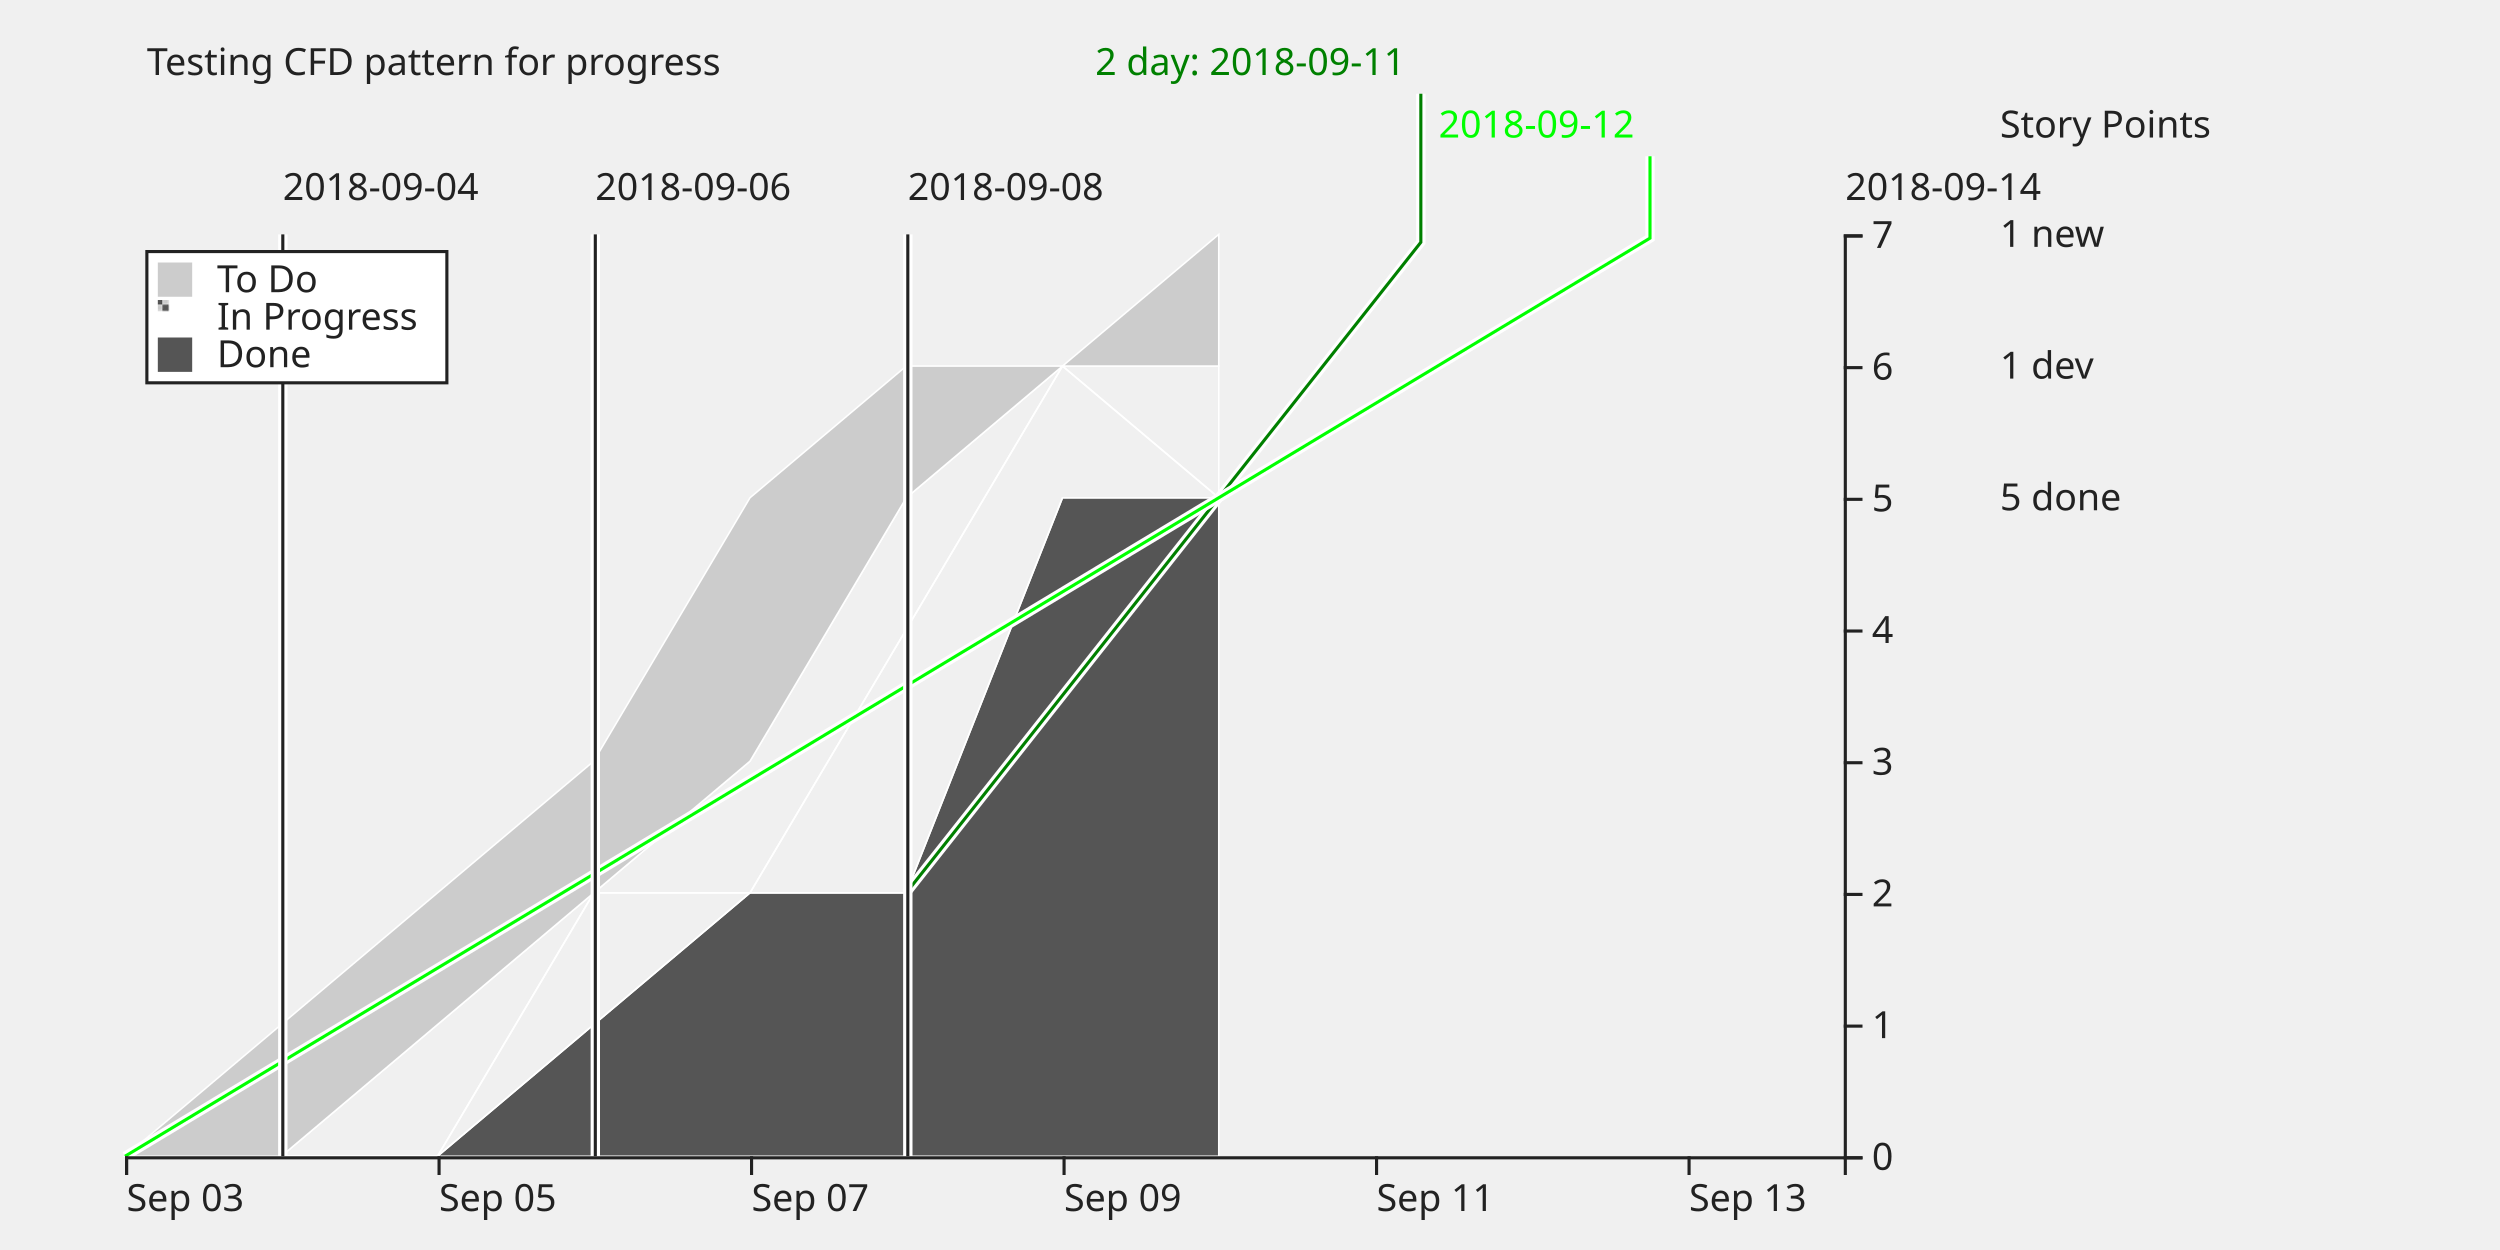
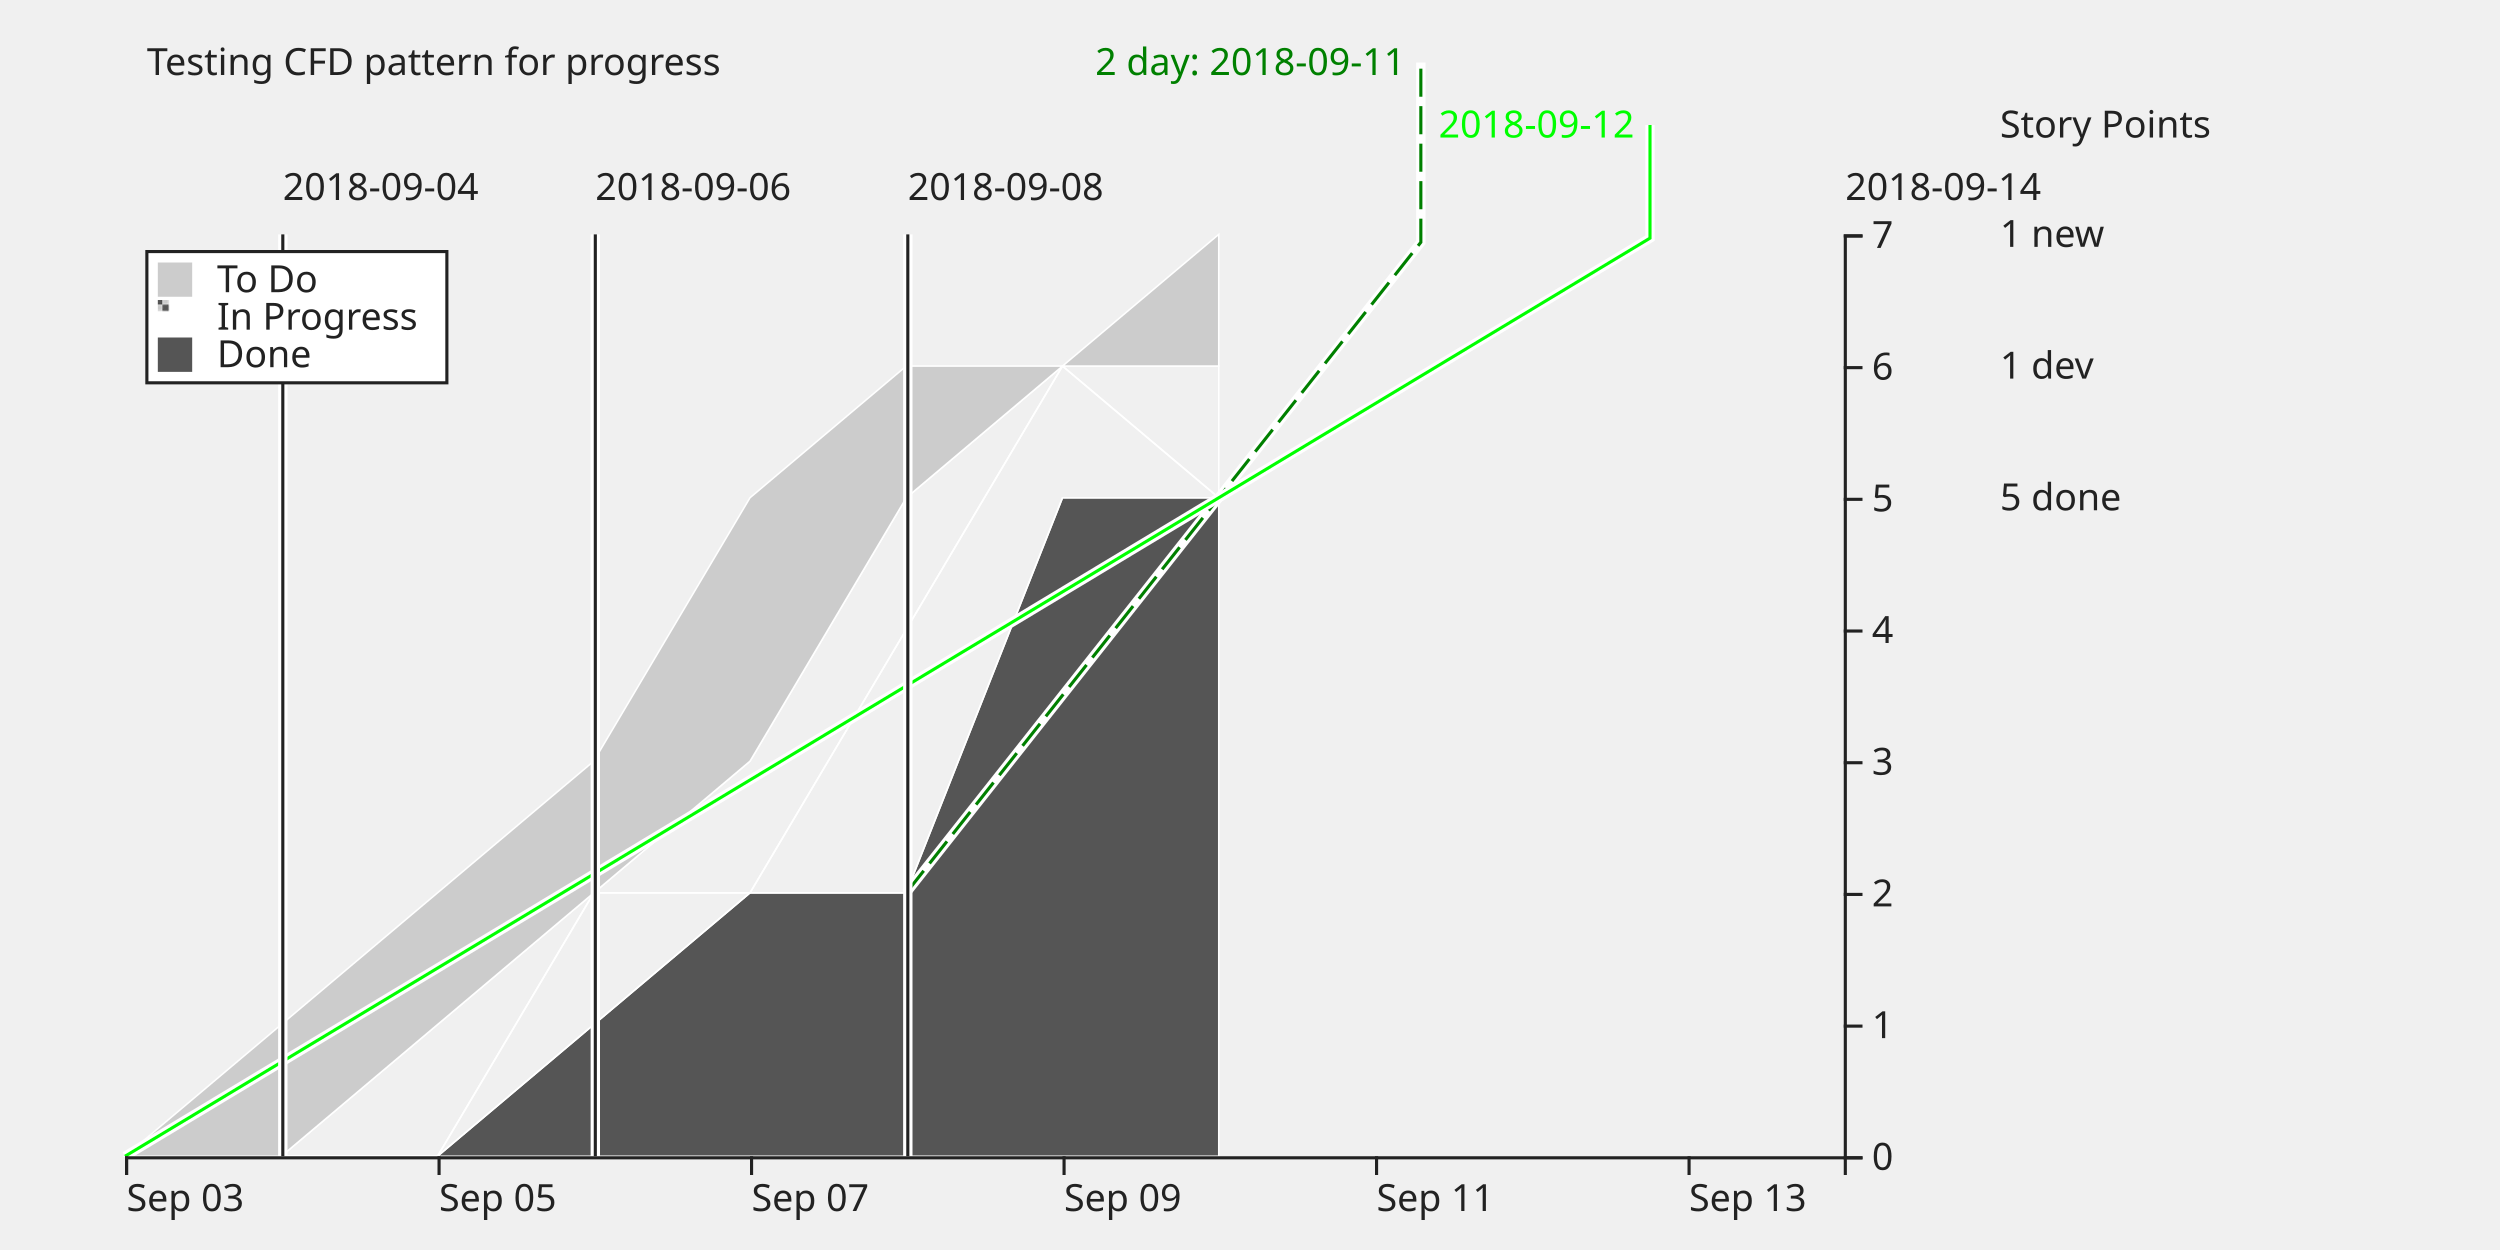
<svg xmlns="http://www.w3.org/2000/svg" width="800" height="400">
  <defs>
    <pattern id="pattern-checkers" x="0" y="0" width="4" height="4" patternunits="userSpaceOnUse">
      <rect x="0" y="0" width="2" height="2" style="fill: #555;" />
      <rect x="2" y="0" width="2" height="2" style="fill: #ccc;" />
      <rect x="0" y="2" width="2" height="2" style="fill: #ccc;" />
      <rect x="2" y="2" width="2" height="2" style="fill: #555;" />
    </pattern>
  </defs>
  <g transform="translate(40,75)">
    <g class="layer">
      <path class="area" style="fill: #555; stroke: #fff; stroke-width: 0.5;" d="M0,295L50,295L100,295L150,252.857L200,210.714L250,210.714L300,84.286L350,84.286L350,295L300,295L250,295L200,295L150,295L100,295L50,295L0,295Z" />
      <text x="600" y="84.286" dy="4px" font-size="12px" font-family="sans-serif" style="text-anchor: start; fill: #222;">5 done</text>
    </g>
    <g class="layer">
      <path class="area" style="fill: url(#pattern-checkers); stroke: #fff; stroke-width: 0.5;" d="M0,295L50,295L100,295L150,210.714L200,210.714L250,126.429L300,42.143L350,84.286L350,84.286L300,84.286L250,210.714L200,210.714L150,252.857L100,295L50,295L0,295Z" />
    </g>
    <g class="layer">
      <path class="area" style="fill: url(#pattern-checkers); stroke: #fff; stroke-width: 0.5;" d="M0,295L50,295L100,252.857L150,210.714L200,168.571L250,84.286L300,42.143L350,42.143L350,84.286L300,42.143L250,126.429L200,210.714L150,210.714L100,295L50,295L0,295Z" />
      <text x="600" y="42.143" dy="4px" font-size="12px" font-family="sans-serif" style="text-anchor: start; fill: #222;">1 dev</text>
    </g>
    <g class="layer">
      <path class="area" style="fill: #ccc; stroke: #fff; stroke-width: 0.5;" d="M0,295L50,252.857L100,210.714L150,168.571L200,84.286L250,42.143L300,42.143L350,0L350,42.143L300,42.143L250,84.286L200,168.571L150,210.714L100,252.857L50,295L0,295Z" />
      <text x="600" y="0" dy="4px" font-size="12px" font-family="sans-serif" style="text-anchor: start; fill: #222;">1 new</text>
    </g>
-     <path d="M250,210.714L414.667,2.529L414.667,-45" fill="none" style="stroke-width: 3; stroke: #fff;" />
-     <path d="M250,210.714L414.667,2.529L414.667,-45" fill="none" style="stroke-width: 1; stroke: green;" />
+     <path d="M250,210.714L414.667,2.529L414.667,-55" fill="none" style="stroke-width: 3; stroke: #fff;" />
+     <path d="M250,210.714L414.667,2.529L414.667,-55" fill="none" style="stroke-width: 1; stroke: green; stroke-dasharray: 9, 3;" />
    <rect style="fill: #fff;" />
    <text x="409.667" y="-55" dy="4px" font-size="12px" font-family="sans-serif" style="fill: green; text-anchor: end;">2 day: 2018-09-11</text>
-     <path d="M0,295L488,1.204L488,-25" fill="none" style="stroke-width: 3; stroke: #fff;" />
-     <path d="M0,295L488,1.204L488,-25" fill="none" style="stroke-width: 1; stroke: lime;" />
+     <path d="M0,295L488,1.204L488,-35" fill="none" style="stroke-width: 3; stroke: #fff;" />
+     <path d="M0,295L488,1.204L488,-35" fill="none" style="stroke-width: 1; stroke: lime;" />
    <rect style="fill: #fff;" />
    <text x="483" y="-35" dy="4px" font-size="12px" font-family="sans-serif" style="fill: lime; text-anchor: end;">2018-09-12</text>
    <line x1="50.5" y1="295" x2="50.5" y2="0" style="stroke-width: 3; stroke: #fff;" />
    <line x1="50.5" y1="295" x2="50.5" y2="0" style="stroke-width: 1; stroke: #222;" />
    <rect style="fill: #fff;" />
    <text x="50.5" y="-15" dy="4px" font-size="12px" font-family="sans-serif" style="fill: #222; text-anchor: start;">2018-09-04</text>
    <line x1="150.5" y1="295" x2="150.5" y2="0" style="stroke-width: 3; stroke: #fff;" />
    <line x1="150.5" y1="295" x2="150.5" y2="0" style="stroke-width: 1; stroke: #222;" />
    <rect style="fill: #fff;" />
    <text x="150.5" y="-15" dy="4px" font-size="12px" font-family="sans-serif" style="fill: #222; text-anchor: start;">2018-09-06</text>
    <line x1="250.5" y1="295" x2="250.5" y2="0" style="stroke-width: 3; stroke: #fff;" />
    <line x1="250.5" y1="295" x2="250.5" y2="0" style="stroke-width: 1; stroke: #222;" />
    <rect style="fill: #fff;" />
    <text x="250.5" y="-15" dy="4px" font-size="12px" font-family="sans-serif" style="fill: #222; text-anchor: start;">2018-09-08</text>
    <rect style="fill: #fff;" />
    <text x="550.5" y="-15" dy="4px" font-size="12px" font-family="sans-serif" style="fill: #222; text-anchor: start;">2018-09-14</text>
    <g transform="translate(0,295)" fill="none" font-size="10" font-family="sans-serif" text-anchor="middle">
      <path class="domain" stroke="currentColor" d="M0.5,6V0.5H550.5V6" style="stroke: #222;" />
      <g class="tick" opacity="1" transform="translate(0.5,0)">
        <line stroke="currentColor" y2="6" style="stroke: #222;" />
        <text fill="currentColor" y="9" dy="0.71em" style="fill: #222; text-anchor: start;" font-size="12px" font-family="sans-serif">Sep 03</text>
      </g>
      <g class="tick" opacity="1" transform="translate(100.5,0)">
        <line stroke="currentColor" y2="6" style="stroke: #222;" />
        <text fill="currentColor" y="9" dy="0.71em" style="fill: #222; text-anchor: start;" font-size="12px" font-family="sans-serif">Sep 05</text>
      </g>
      <g class="tick" opacity="1" transform="translate(200.5,0)">
        <line stroke="currentColor" y2="6" style="stroke: #222;" />
        <text fill="currentColor" y="9" dy="0.71em" style="fill: #222; text-anchor: start;" font-size="12px" font-family="sans-serif">Sep 07</text>
      </g>
      <g class="tick" opacity="1" transform="translate(300.5,0)">
        <line stroke="currentColor" y2="6" style="stroke: #222;" />
        <text fill="currentColor" y="9" dy="0.71em" style="fill: #222; text-anchor: start;" font-size="12px" font-family="sans-serif">Sep 09</text>
      </g>
      <g class="tick" opacity="1" transform="translate(400.5,0)">
        <line stroke="currentColor" y2="6" style="stroke: #222;" />
        <text fill="currentColor" y="9" dy="0.71em" style="fill: #222; text-anchor: start;" font-size="12px" font-family="sans-serif">Sep 11</text>
      </g>
      <g class="tick" opacity="1" transform="translate(500.5,0)">
        <line stroke="currentColor" y2="6" style="stroke: #222;" />
        <text fill="currentColor" y="9" dy="0.71em" style="fill: #222; text-anchor: start;" font-size="12px" font-family="sans-serif">Sep 13</text>
      </g>
    </g>
    <g transform="translate(550 ,0)" fill="none" font-size="10" font-family="sans-serif" text-anchor="start">
      <path class="domain" stroke="currentColor" d="M6,295.5H0.5V0.5H6" style="stroke: #222;" />
      <g class="tick" opacity="1" transform="translate(0,295.5)">
        <line stroke="currentColor" x2="6" style="stroke: #222;" />
        <text fill="currentColor" x="9" dy="0.32em" style="fill: #222;" text-anchor="start" font-size="12px" font-family="sans-serif">0</text>
      </g>
      <g class="tick" opacity="1" transform="translate(0,253.3571)">
        <line stroke="currentColor" x2="6" style="stroke: #222;" />
        <text fill="currentColor" x="9" dy="0.32em" style="fill: #222;" text-anchor="start" font-size="12px" font-family="sans-serif">1</text>
      </g>
      <g class="tick" opacity="1" transform="translate(0,211.2143)">
        <line stroke="currentColor" x2="6" style="stroke: #222;" />
        <text fill="currentColor" x="9" dy="0.32em" style="fill: #222;" text-anchor="start" font-size="12px" font-family="sans-serif">2</text>
      </g>
      <g class="tick" opacity="1" transform="translate(0,169.0714)">
        <line stroke="currentColor" x2="6" style="stroke: #222;" />
        <text fill="currentColor" x="9" dy="0.32em" style="fill: #222;" text-anchor="start" font-size="12px" font-family="sans-serif">3</text>
      </g>
      <g class="tick" opacity="1" transform="translate(0,126.9286)">
        <line stroke="currentColor" x2="6" style="stroke: #222;" />
        <text fill="currentColor" x="9" dy="0.32em" style="fill: #222;" text-anchor="start" font-size="12px" font-family="sans-serif">4</text>
      </g>
      <g class="tick" opacity="1" transform="translate(0,84.78571)">
        <line stroke="currentColor" x2="6" style="stroke: #222;" />
        <text fill="currentColor" x="9" dy="0.32em" style="fill: #222;" text-anchor="start" font-size="12px" font-family="sans-serif">5</text>
      </g>
      <g class="tick" opacity="1" transform="translate(0,42.64286)">
        <line stroke="currentColor" x2="6" style="stroke: #222;" />
        <text fill="currentColor" x="9" dy="0.32em" style="fill: #222;" text-anchor="start" font-size="12px" font-family="sans-serif">6</text>
      </g>
      <g class="tick" opacity="1" transform="translate(0,0.5)">
        <line stroke="currentColor" x2="6" style="stroke: #222;" />
        <text fill="currentColor" x="9" dy="0.32em" style="fill: #222;" text-anchor="start" font-size="12px" font-family="sans-serif">7</text>
      </g>
    </g>
    <text x="7" y="-55" dy="4px" font-size="12px" font-family="sans-serif" style="text-anchor: start; fill: #222;">Testing CFD pattern for progress</text>
    <rect x="7" y="5.5" width="96" height="42" style="fill: #fff; stroke: #222;" />
    <rect x="10" y="8.5" width="12" height="12" style="fill: #ccc; stroke: #fff;" />
    <text x="29.44" y="14.5" dy="4px" font-size="12px" font-family="sans-serif" style="text-anchor: start; fill: #222;">To Do</text>
    <rect x="10" y="20.5" width="12" height="12" style="fill: url(#pattern-checkers); stroke: #fff;" />
    <text x="29.44" y="26.5" dy="4px" font-size="12px" font-family="sans-serif" style="text-anchor: start; fill: #222;">In Progress</text>
    <rect x="10" y="32.5" width="12" height="12" style="fill: #555; stroke: #fff;" />
    <text x="29.44" y="38.5" dy="4px" font-size="12px" font-family="sans-serif" style="text-anchor: start; fill: #222;">Done</text>
    <text x="600" y="-35" dy="4px" font-size="12px" font-family="sans-serif" style="text-anchor: start; fill: #222;">Story Points</text>
    <rect fill="#fff" stroke="#222" class="focus-item" width="12" height="12" style="display: none;" />
    <text dy="4px" font-size="12px" font-family="sans-serif" style="text-anchor: start; fill: #222; display: none;" />
    <text dy="4px" font-size="12px" font-family="sans-serif" style="text-anchor: start; fill: #222; display: none;" />
    <text dy="4px" font-size="12px" font-family="sans-serif" style="text-anchor: start; fill: #222; display: none;" />
    <text dy="4px" font-size="12px" font-family="sans-serif" style="text-anchor: start; fill: #222; display: none;" />
    <text dy="4px" font-size="12px" font-family="sans-serif" style="text-anchor: start; fill: #222; display: none;" />
    <text dy="4px" font-size="12px" font-family="sans-serif" style="text-anchor: start; fill: #222; display: none;" />
    <text dy="4px" font-size="12px" font-family="sans-serif" style="text-anchor: start; fill: #222; display: none;" />
    <text dy="4px" font-size="12px" font-family="sans-serif" style="text-anchor: start; fill: #222; display: none;" />
    <text dy="4px" font-size="12px" font-family="sans-serif" style="text-anchor: start; fill: #222; display: none;" />
    <text dy="4px" font-size="12px" font-family="sans-serif" style="text-anchor: start; fill: #222; display: none;" />
    <text dy="4px" font-size="12px" font-family="sans-serif" style="text-anchor: start; fill: #222; display: none;" />
    <text dy="4px" font-size="12px" font-family="sans-serif" style="text-anchor: start; fill: #222; display: none;" />
    <text dy="4px" font-size="12px" font-family="sans-serif" style="text-anchor: start; fill: #222; display: none;" />
    <text dy="4px" font-size="12px" font-family="sans-serif" style="text-anchor: start; fill: #222; display: none;" />
    <text dy="4px" font-size="12px" font-family="sans-serif" style="text-anchor: start; fill: #222; display: none;" />
    <text dy="4px" font-size="12px" font-family="sans-serif" style="text-anchor: start; fill: #222; display: none;" />
    <text dy="4px" font-size="12px" font-family="sans-serif" style="text-anchor: start; fill: #222; display: none;" />
    <text dy="4px" font-size="12px" font-family="sans-serif" style="text-anchor: start; fill: #222; display: none;" />
    <text dy="4px" font-size="12px" font-family="sans-serif" style="text-anchor: start; fill: #222; display: none;" />
    <text dy="4px" font-size="12px" font-family="sans-serif" style="text-anchor: start; fill: #222; display: none;" />
    <text dy="4px" font-size="12px" font-family="sans-serif" style="text-anchor: start; fill: #222; display: none;" />
    <text dy="4px" font-size="12px" font-family="sans-serif" style="text-anchor: start; fill: #222; display: none;" />
    <text dy="4px" font-size="12px" font-family="sans-serif" style="text-anchor: start; fill: #222; display: none;" />
    <text dy="4px" font-size="12px" font-family="sans-serif" style="text-anchor: start; fill: #222; display: none;" />
    <text dy="4px" font-size="12px" font-family="sans-serif" style="text-anchor: start; fill: #222; display: none;" />
    <text dy="4px" font-size="12px" font-family="sans-serif" style="text-anchor: start; fill: #222; display: none;" />
    <text dy="4px" font-size="12px" font-family="sans-serif" style="text-anchor: start; fill: #222; display: none;" />
    <text dy="4px" font-size="12px" font-family="sans-serif" style="text-anchor: start; fill: #222; display: none;" />
    <text dy="4px" font-size="12px" font-family="sans-serif" style="text-anchor: start; fill: #222; display: none;" />
    <text dy="4px" font-size="12px" font-family="sans-serif" style="text-anchor: start; fill: #222; display: none;" />
    <text dy="4px" font-size="12px" font-family="sans-serif" style="text-anchor: start; fill: #222; display: none;" />
    <text dy="4px" font-size="12px" font-family="sans-serif" style="text-anchor: start; fill: #222; display: none;" />
    <text dy="4px" font-size="12px" font-family="sans-serif" style="text-anchor: start; fill: #222; display: none;" />
    <text dy="4px" font-size="12px" font-family="sans-serif" style="text-anchor: start; fill: #222; display: none;" />
    <text dy="4px" font-size="12px" font-family="sans-serif" style="text-anchor: start; fill: #222; display: none;" />
    <text dy="4px" font-size="12px" font-family="sans-serif" style="text-anchor: start; fill: #222; display: none;" />
    <text dy="4px" font-size="12px" font-family="sans-serif" style="text-anchor: start; fill: #222; display: none;" />
    <text dy="4px" font-size="12px" font-family="sans-serif" style="text-anchor: start; fill: #222; display: none;" />
    <text dy="4px" font-size="12px" font-family="sans-serif" style="text-anchor: start; fill: #222; display: none;" />
    <text dy="4px" font-size="12px" font-family="sans-serif" style="text-anchor: start; fill: #222; display: none;" />
    <line style="display: none; stroke-width: 3; stroke: #fff;" />
    <line style="display: none; stroke-width: 1; stroke: #222;" />
    <rect width="760" height="295" fill="transparent" />
  </g>
</svg>
